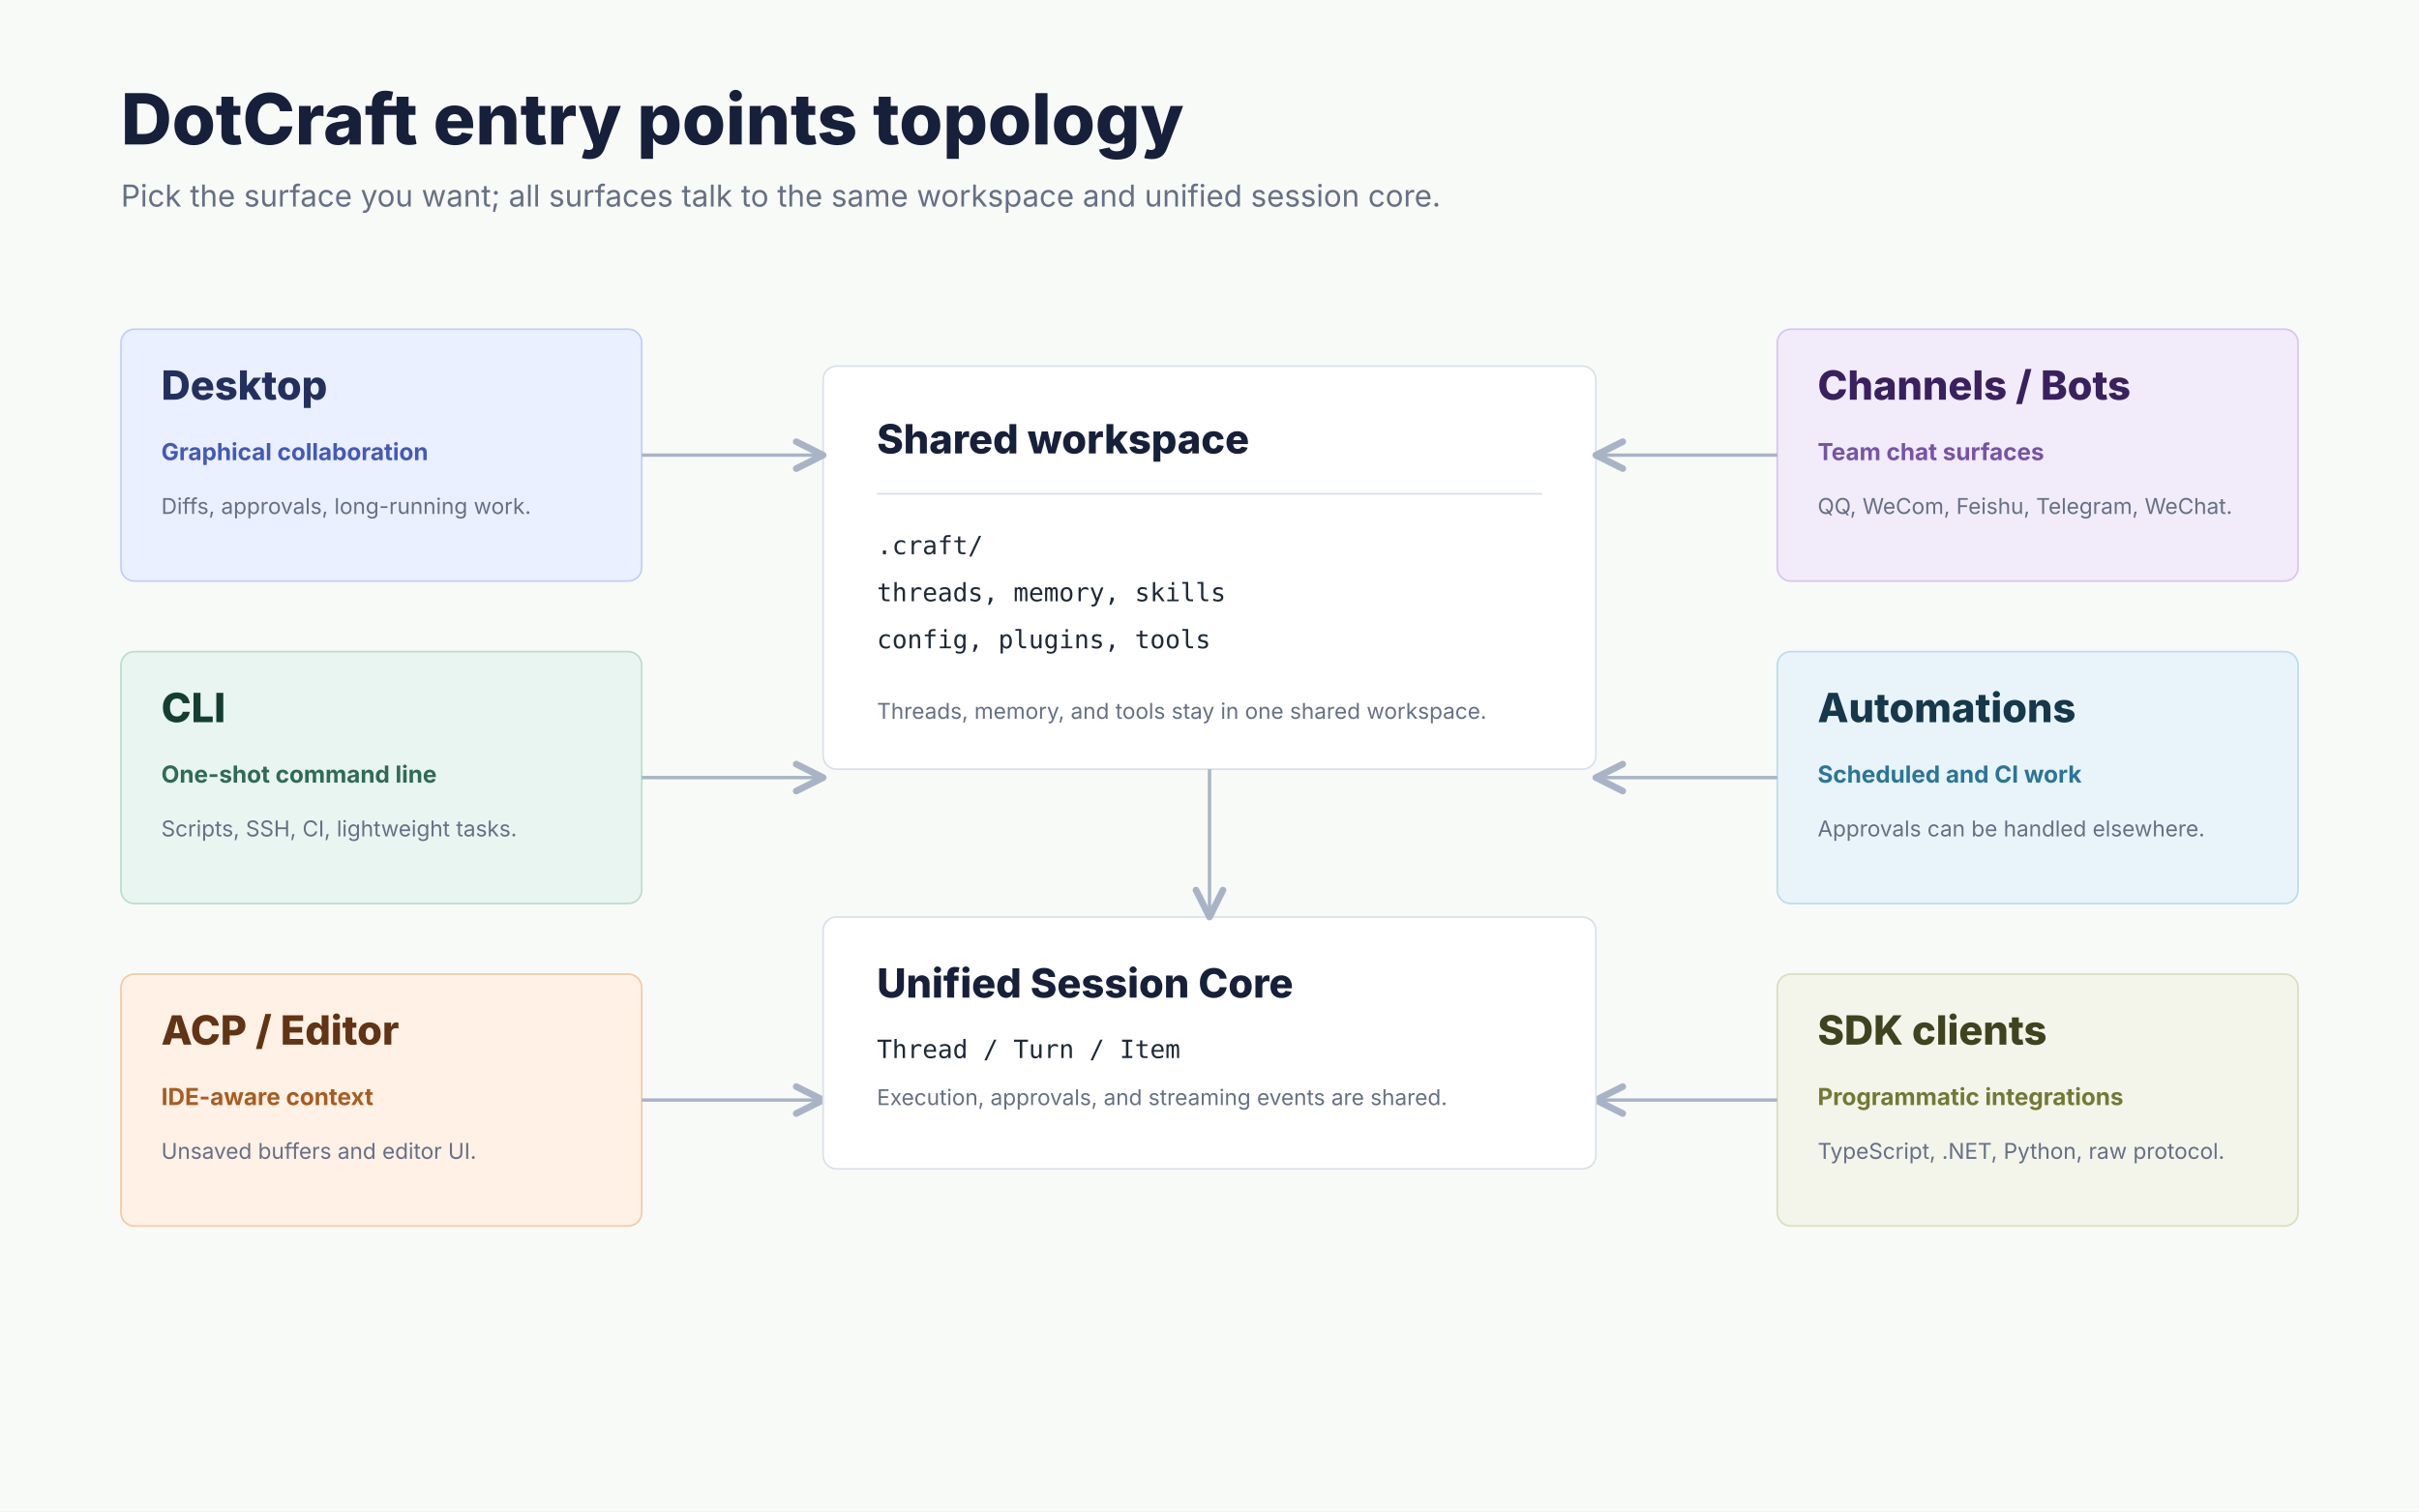
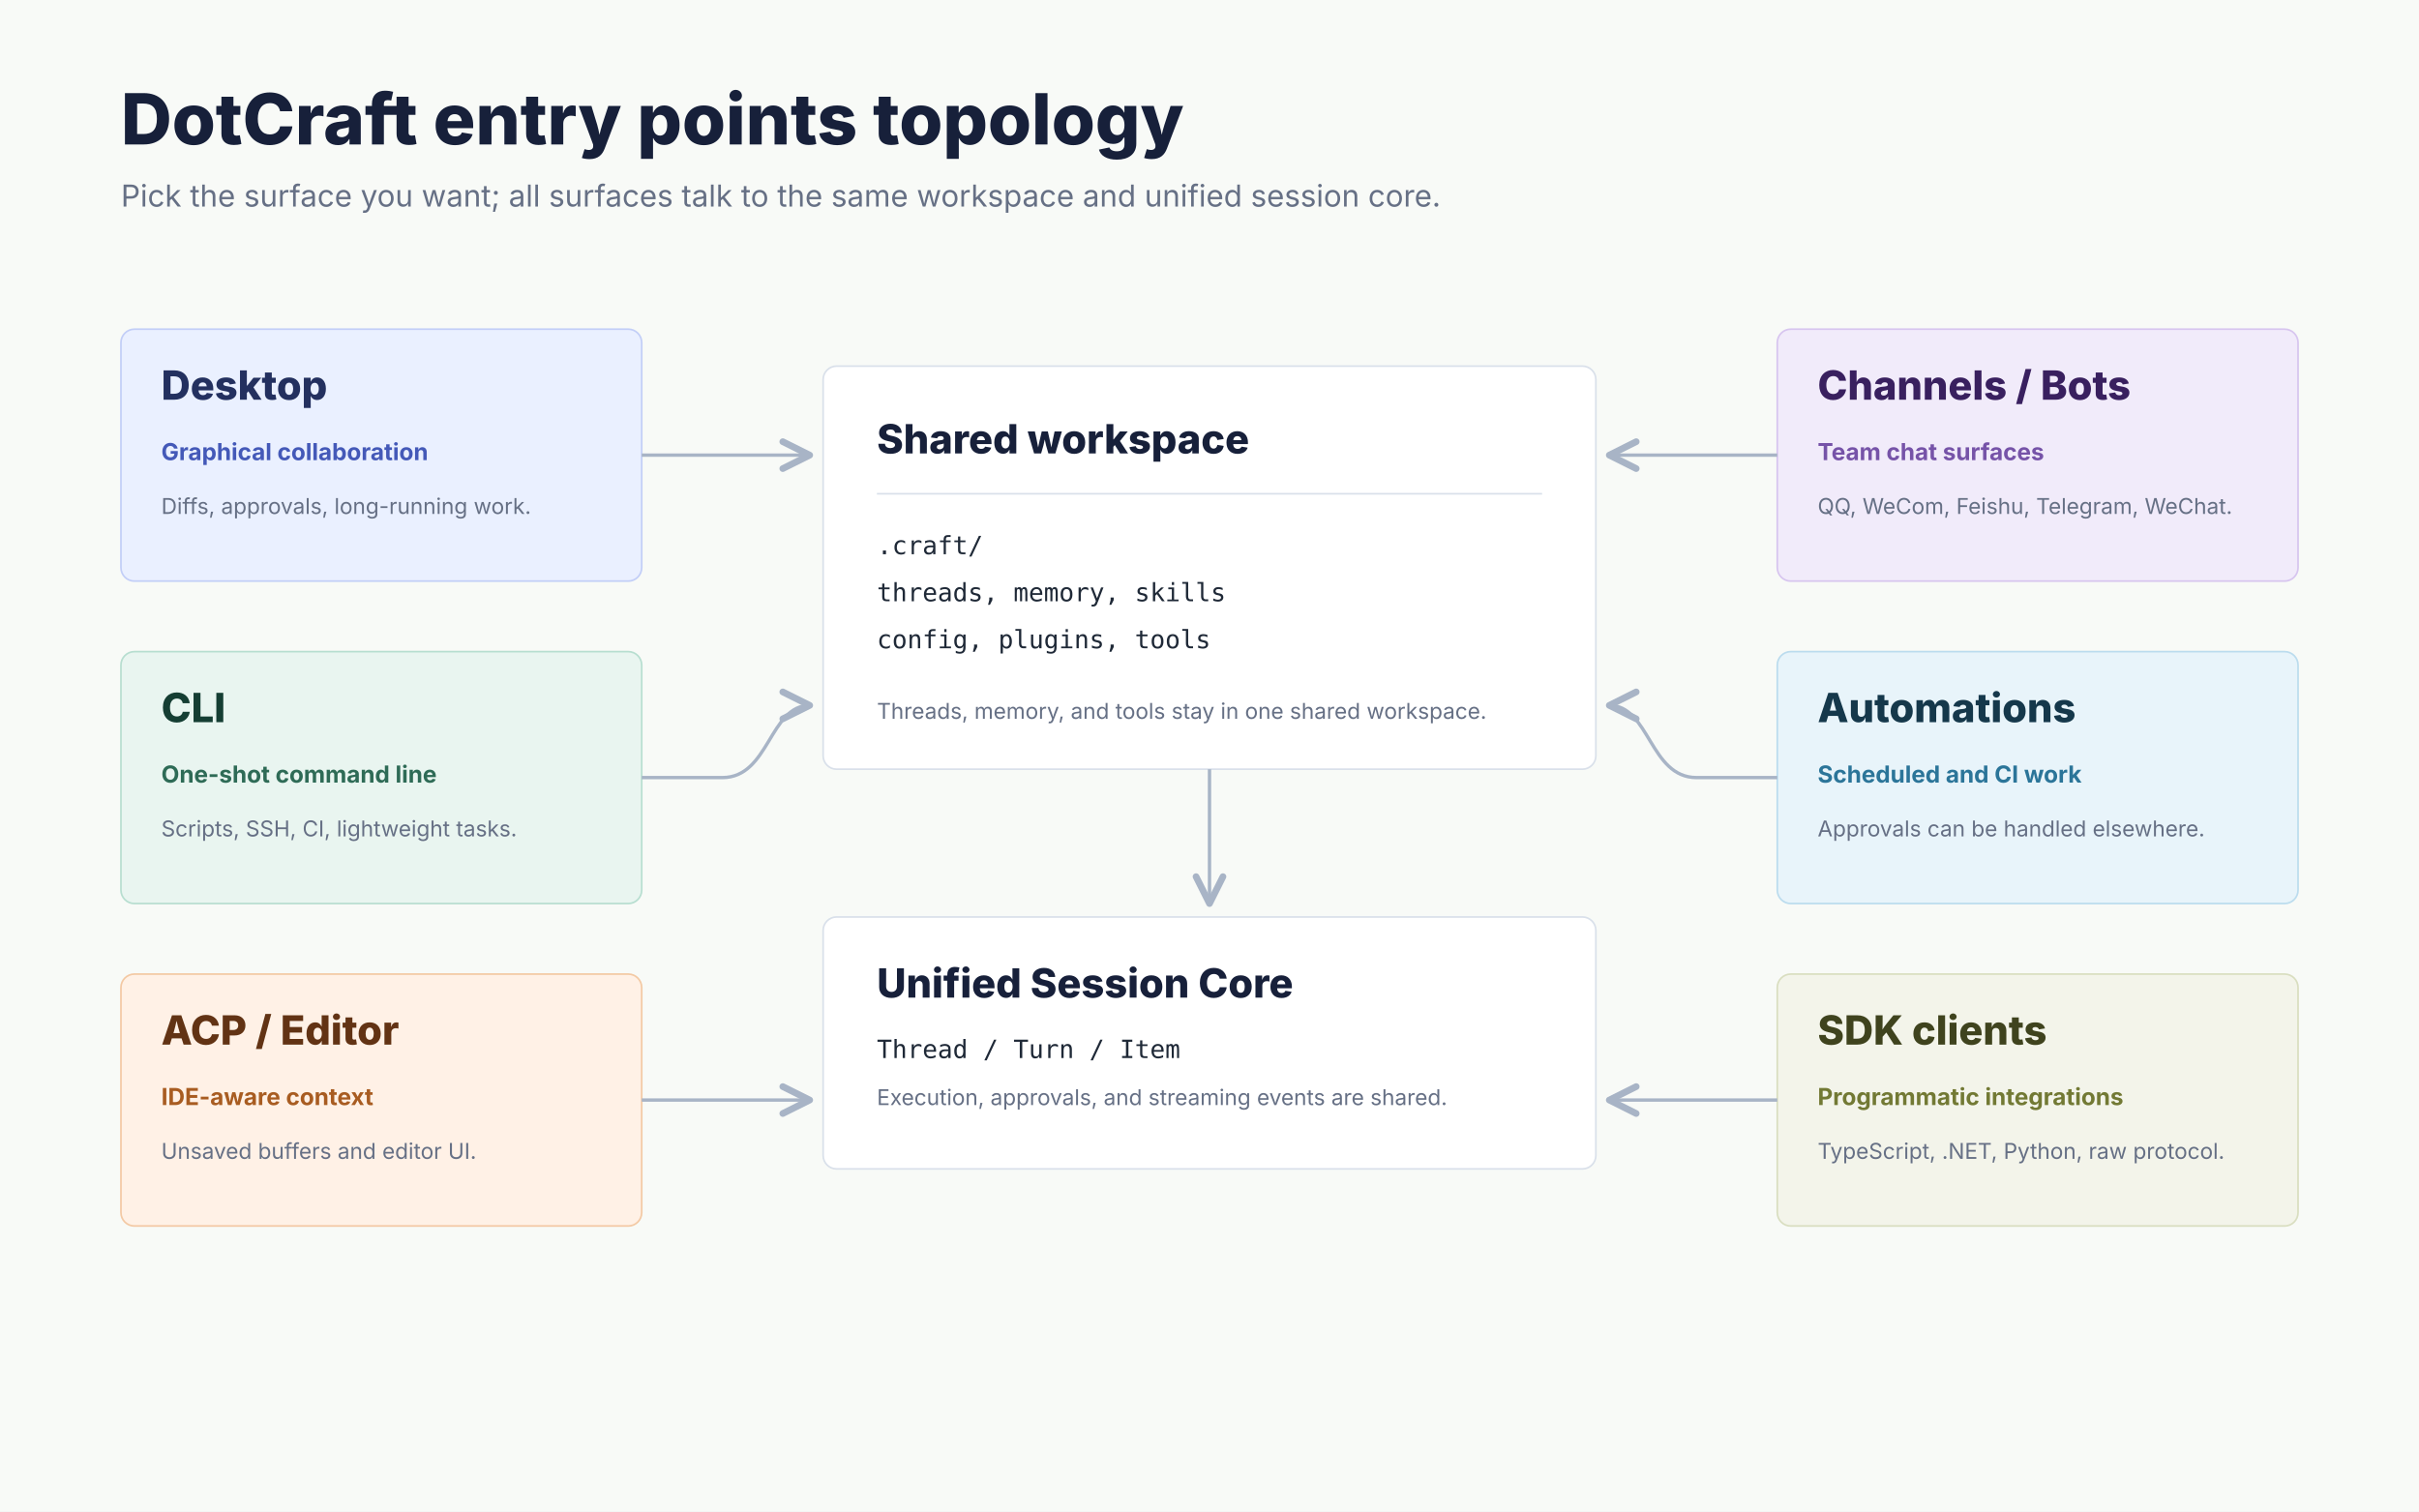
<svg xmlns="http://www.w3.org/2000/svg" width="1440" height="900" viewBox="0 0 1440 900" fill="none" role="img" aria-labelledby="title desc">
  <style>
    text { font-family: Inter, ui-sans-serif, system-ui, -apple-system, BlinkMacSystemFont, "Segoe UI", sans-serif; letter-spacing: 0; }
    .title { fill: #17203A; font-size: 42px; font-weight: 760; }
    .subtitle { fill: #667085; font-size: 18px; }
    .cardTitle { font-size: 24px; font-weight: 760; }
    .label { font-size: 14px; font-weight: 720; }
    .body { fill: #1F2937; font-size: 15px; }
    .mono { fill: #1F2937; font-size: 15px; font-family: "Cascadia Mono", ui-monospace, SFMono-Regular, Menlo, monospace; }
    .muted { fill: #667085; font-size: 13px; }
  </style>
  <defs>
    <marker id="arrow" markerWidth="12" markerHeight="12" refX="10" refY="6" orient="auto">
      <path d="M2 2L10 6L2 10" fill="none" stroke="#A8B4C6" stroke-width="2" stroke-linecap="round" stroke-linejoin="round" />
    </marker>
  </defs>
  <rect width="1440" height="900" fill="#F8FAF7" />
  <text x="72" y="86" class="title">DotCraft entry points topology</text>
  <text x="72" y="123" class="subtitle">Pick the surface you want; all surfaces talk to the same workspace and unified session core.</text>
  <g transform="translate(490 218)">
    <rect x="0" y="0" width="460" height="240" rx="8" fill="#FFFFFF" stroke="#D9E0EA" />
    <text x="32" y="52" class="cardTitle" fill="#17203A">Shared workspace</text>
    <line x1="32" y1="76" x2="428" y2="76" stroke="#D9E0EA" />
    <text x="32" y="112" class="mono">.craft/</text>
    <text x="32" y="140" class="mono">threads, memory, skills</text>
    <text x="32" y="168" class="mono">config, plugins, tools</text>
    <text x="32" y="210" class="muted">Threads, memory, and tools stay in one shared workspace.</text>
  </g>
  <g transform="translate(72 196)">
    <rect x="0" y="0" width="310" height="150" rx="8" fill="#EAF0FF" stroke="#C2CEF7" />
    <text x="24" y="42" class="cardTitle" fill="#23305F">Desktop</text>
    <text x="24" y="78" class="label" fill="#4459B8">Graphical collaboration</text>
    <text x="24" y="110" class="muted">Diffs, approvals, long-running work.</text>
  </g>
  <g transform="translate(72 388)">
    <rect x="0" y="0" width="310" height="150" rx="8" fill="#E9F5F0" stroke="#B7DED0" />
    <text x="24" y="42" class="cardTitle" fill="#153E33">CLI</text>
    <text x="24" y="78" class="label" fill="#2E6B56">One-shot command line</text>
    <text x="24" y="110" class="muted">Scripts, SSH, CI, lightweight tasks.</text>
  </g>
  <g transform="translate(72 580)">
    <rect x="0" y="0" width="310" height="150" rx="8" fill="#FFF1E6" stroke="#F3C9A4" />
    <text x="24" y="42" class="cardTitle" fill="#623314">ACP / Editor</text>
    <text x="24" y="78" class="label" fill="#A85C21">IDE-aware context</text>
    <text x="24" y="110" class="muted">Unsaved buffers and editor UI.</text>
  </g>
  <g transform="translate(1058 196)">
    <rect x="0" y="0" width="310" height="150" rx="8" fill="#F1EBFA" stroke="#D7C5EF" />
    <text x="24" y="42" class="cardTitle" fill="#39205F">Channels / Bots</text>
    <text x="24" y="78" class="label" fill="#7653A8">Team chat surfaces</text>
    <text x="24" y="110" class="muted">QQ, WeCom, Feishu, Telegram, WeChat.</text>
  </g>
  <g transform="translate(1058 388)">
    <rect x="0" y="0" width="310" height="150" rx="8" fill="#E8F4FA" stroke="#BBDCEE" />
    <text x="24" y="42" class="cardTitle" fill="#15384B">Automations</text>
    <text x="24" y="78" class="label" fill="#2B7599">Scheduled and CI work</text>
    <text x="24" y="110" class="muted">Approvals can be handled elsewhere.</text>
  </g>
  <g transform="translate(1058 580)">
    <rect x="0" y="0" width="310" height="150" rx="8" fill="#F3F4EA" stroke="#D9DEC0" />
    <text x="24" y="42" class="cardTitle" fill="#3F431E">SDK clients</text>
    <text x="24" y="78" class="label" fill="#727934">Programmatic integrations</text>
    <text x="24" y="110" class="muted">TypeScript, .NET, Python, raw protocol.</text>
  </g>
-   <path d="M382 271H490" stroke="#A8B4C6" stroke-width="2" marker-end="url(#arrow)" />
-   <path d="M382 463H490" stroke="#A8B4C6" stroke-width="2" marker-end="url(#arrow)" />
-   <path d="M382 655H490" stroke="#A8B4C6" stroke-width="2" marker-end="url(#arrow)" />
-   <path d="M1058 271H950" stroke="#A8B4C6" stroke-width="2" marker-end="url(#arrow)" />
-   <path d="M1058 463H950" stroke="#A8B4C6" stroke-width="2" marker-end="url(#arrow)" />
-   <path d="M1058 655H950" stroke="#A8B4C6" stroke-width="2" marker-end="url(#arrow)" />
+   <path d="M382 271H482" stroke="#A8B4C6" stroke-width="2" marker-end="url(#arrow)" />
+   <path d="M382 463H430C458 463 458 420 482 420" stroke="#A8B4C6" stroke-width="2" fill="none" marker-end="url(#arrow)" />
+   <path d="M382 655H482" stroke="#A8B4C6" stroke-width="2" marker-end="url(#arrow)" />
+   <path d="M1058 271H958" stroke="#A8B4C6" stroke-width="2" marker-end="url(#arrow)" />
+   <path d="M1058 463H1010C982 463 982 420 958 420" stroke="#A8B4C6" stroke-width="2" fill="none" marker-end="url(#arrow)" />
+   <path d="M1058 655H958" stroke="#A8B4C6" stroke-width="2" marker-end="url(#arrow)" />
  <g transform="translate(490 546)">
    <rect x="0" y="0" width="460" height="150" rx="8" fill="#FFFFFF" stroke="#D9E0EA" />
    <text x="32" y="48" class="cardTitle" fill="#17203A">Unified Session Core</text>
    <text x="32" y="84" class="mono">Thread / Turn / Item</text>
    <text x="32" y="112" class="muted">Execution, approvals, and streaming events are shared.</text>
  </g>
-   <path d="M720 458V546" stroke="#A8B4C6" stroke-width="2" marker-end="url(#arrow)" />
+   <path d="M720 458V538" stroke="#A8B4C6" stroke-width="2" marker-end="url(#arrow)" />
</svg>
